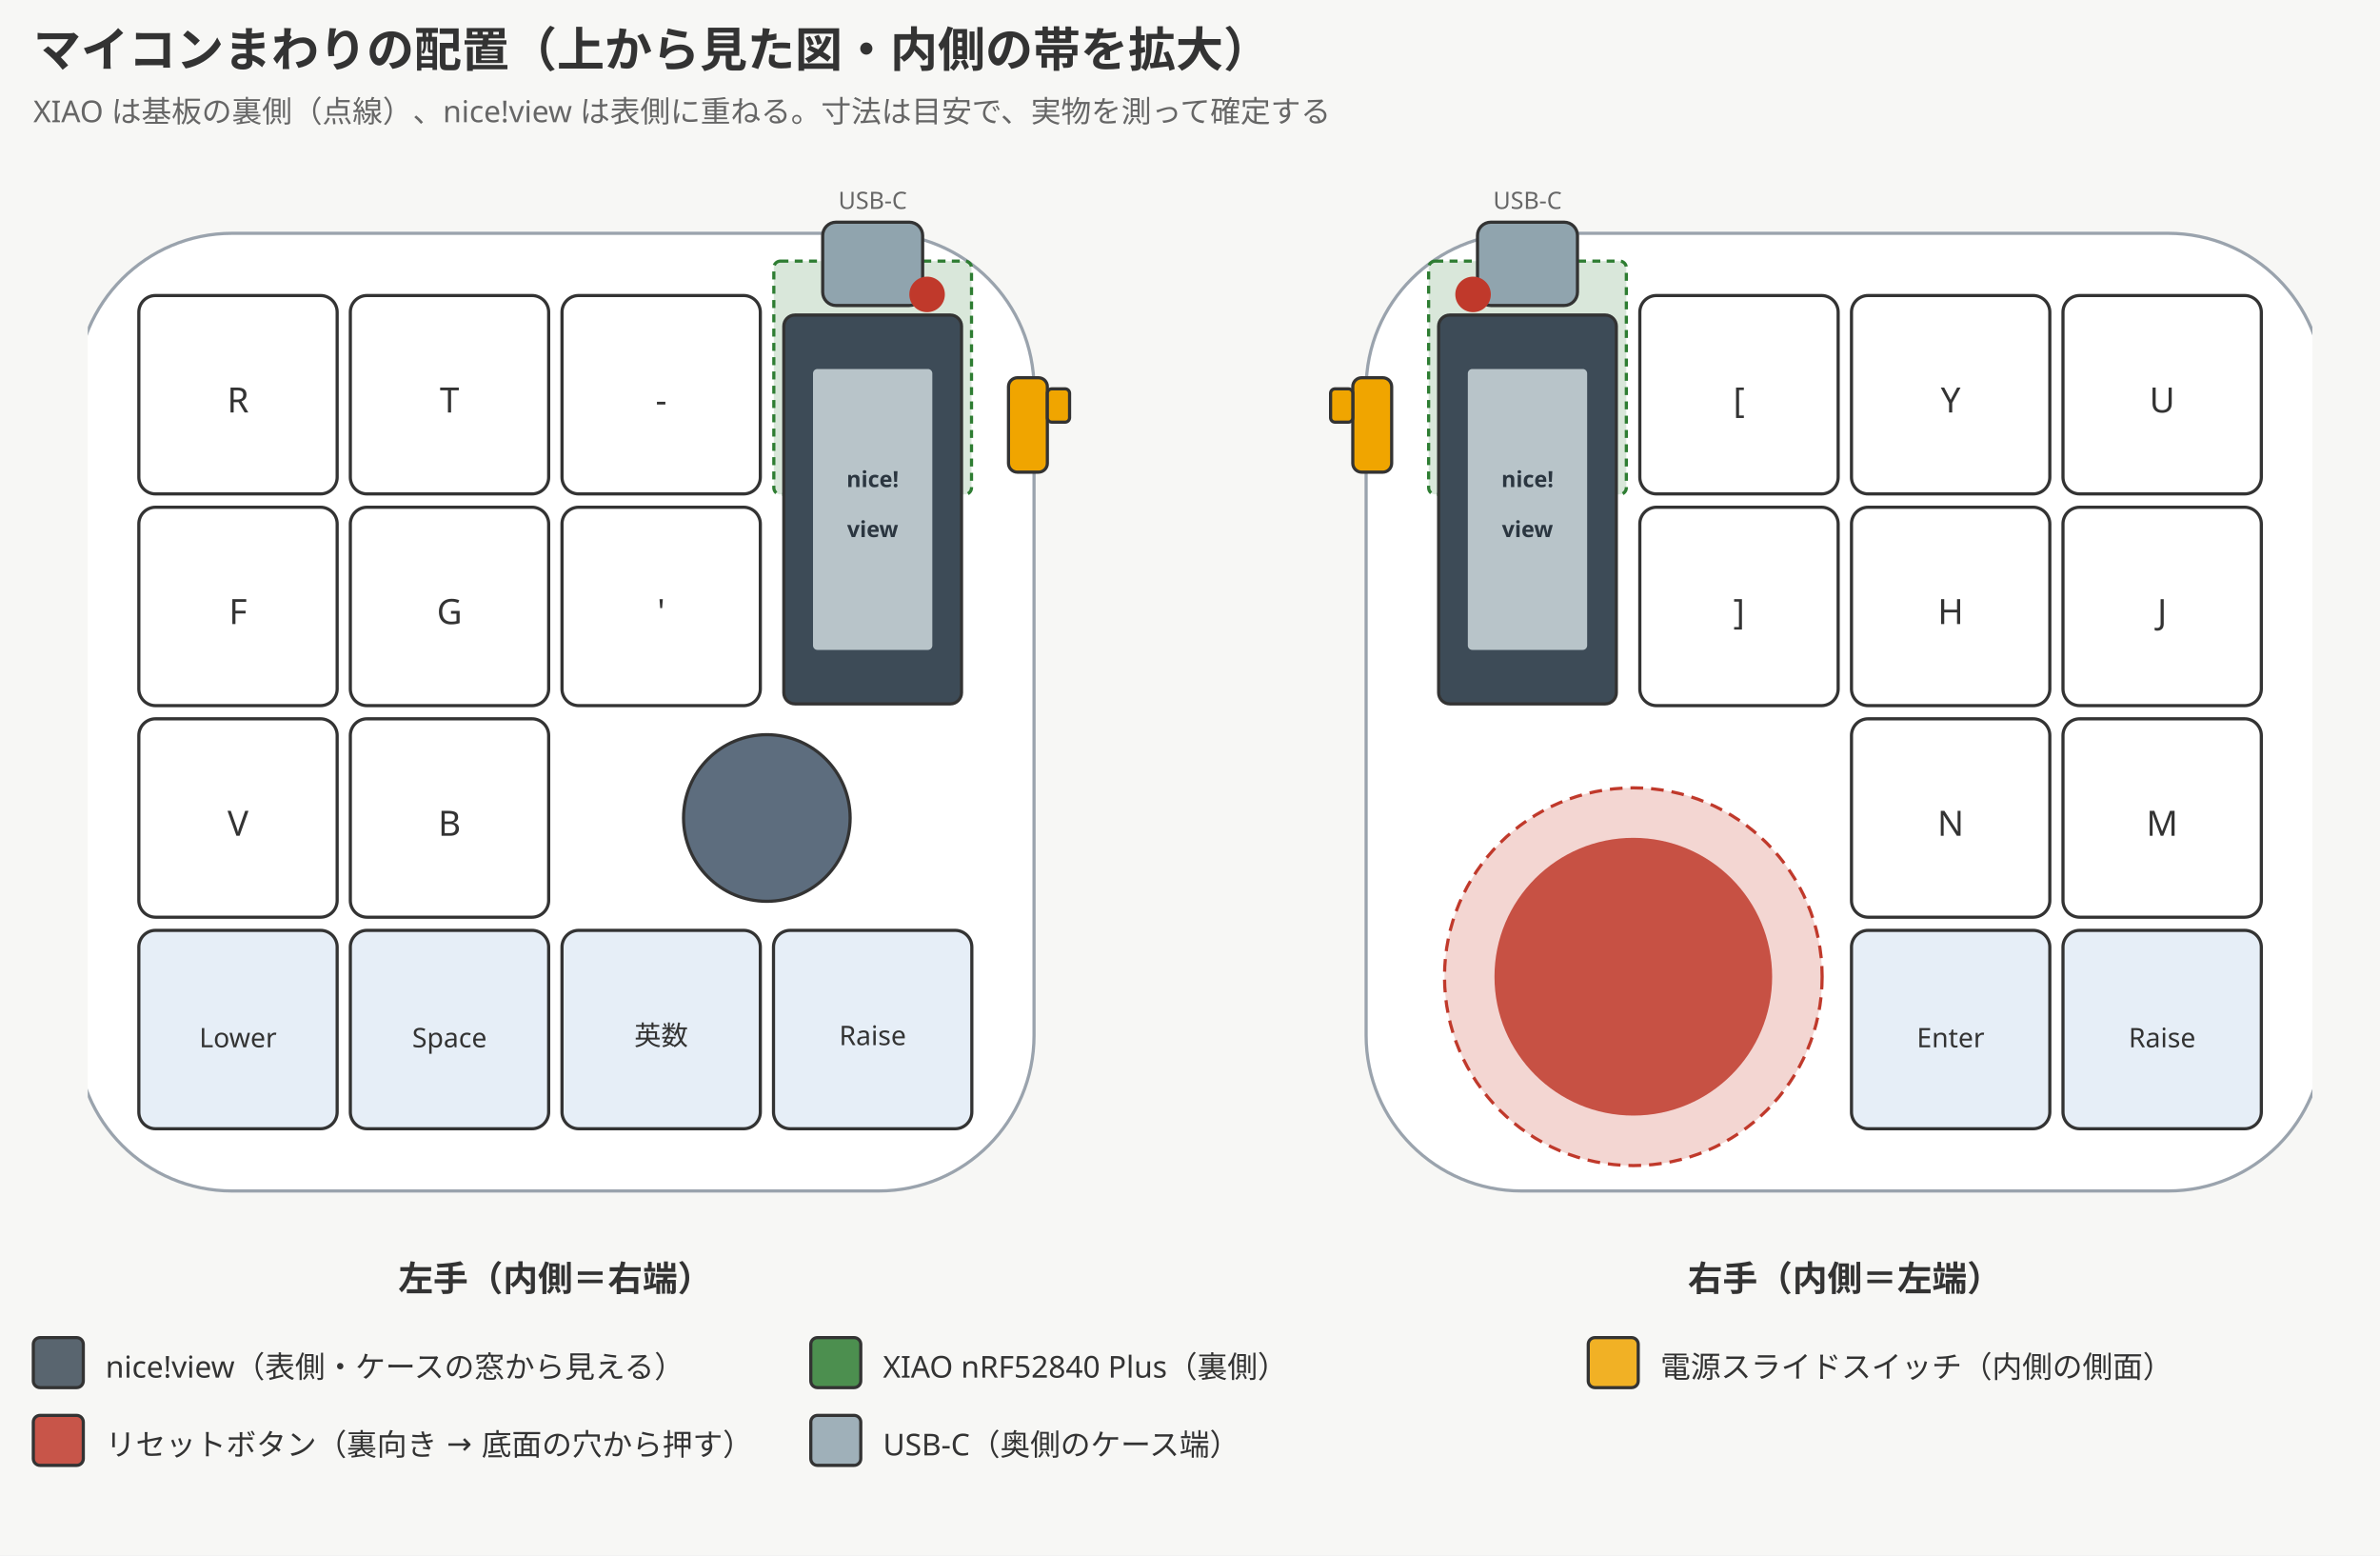
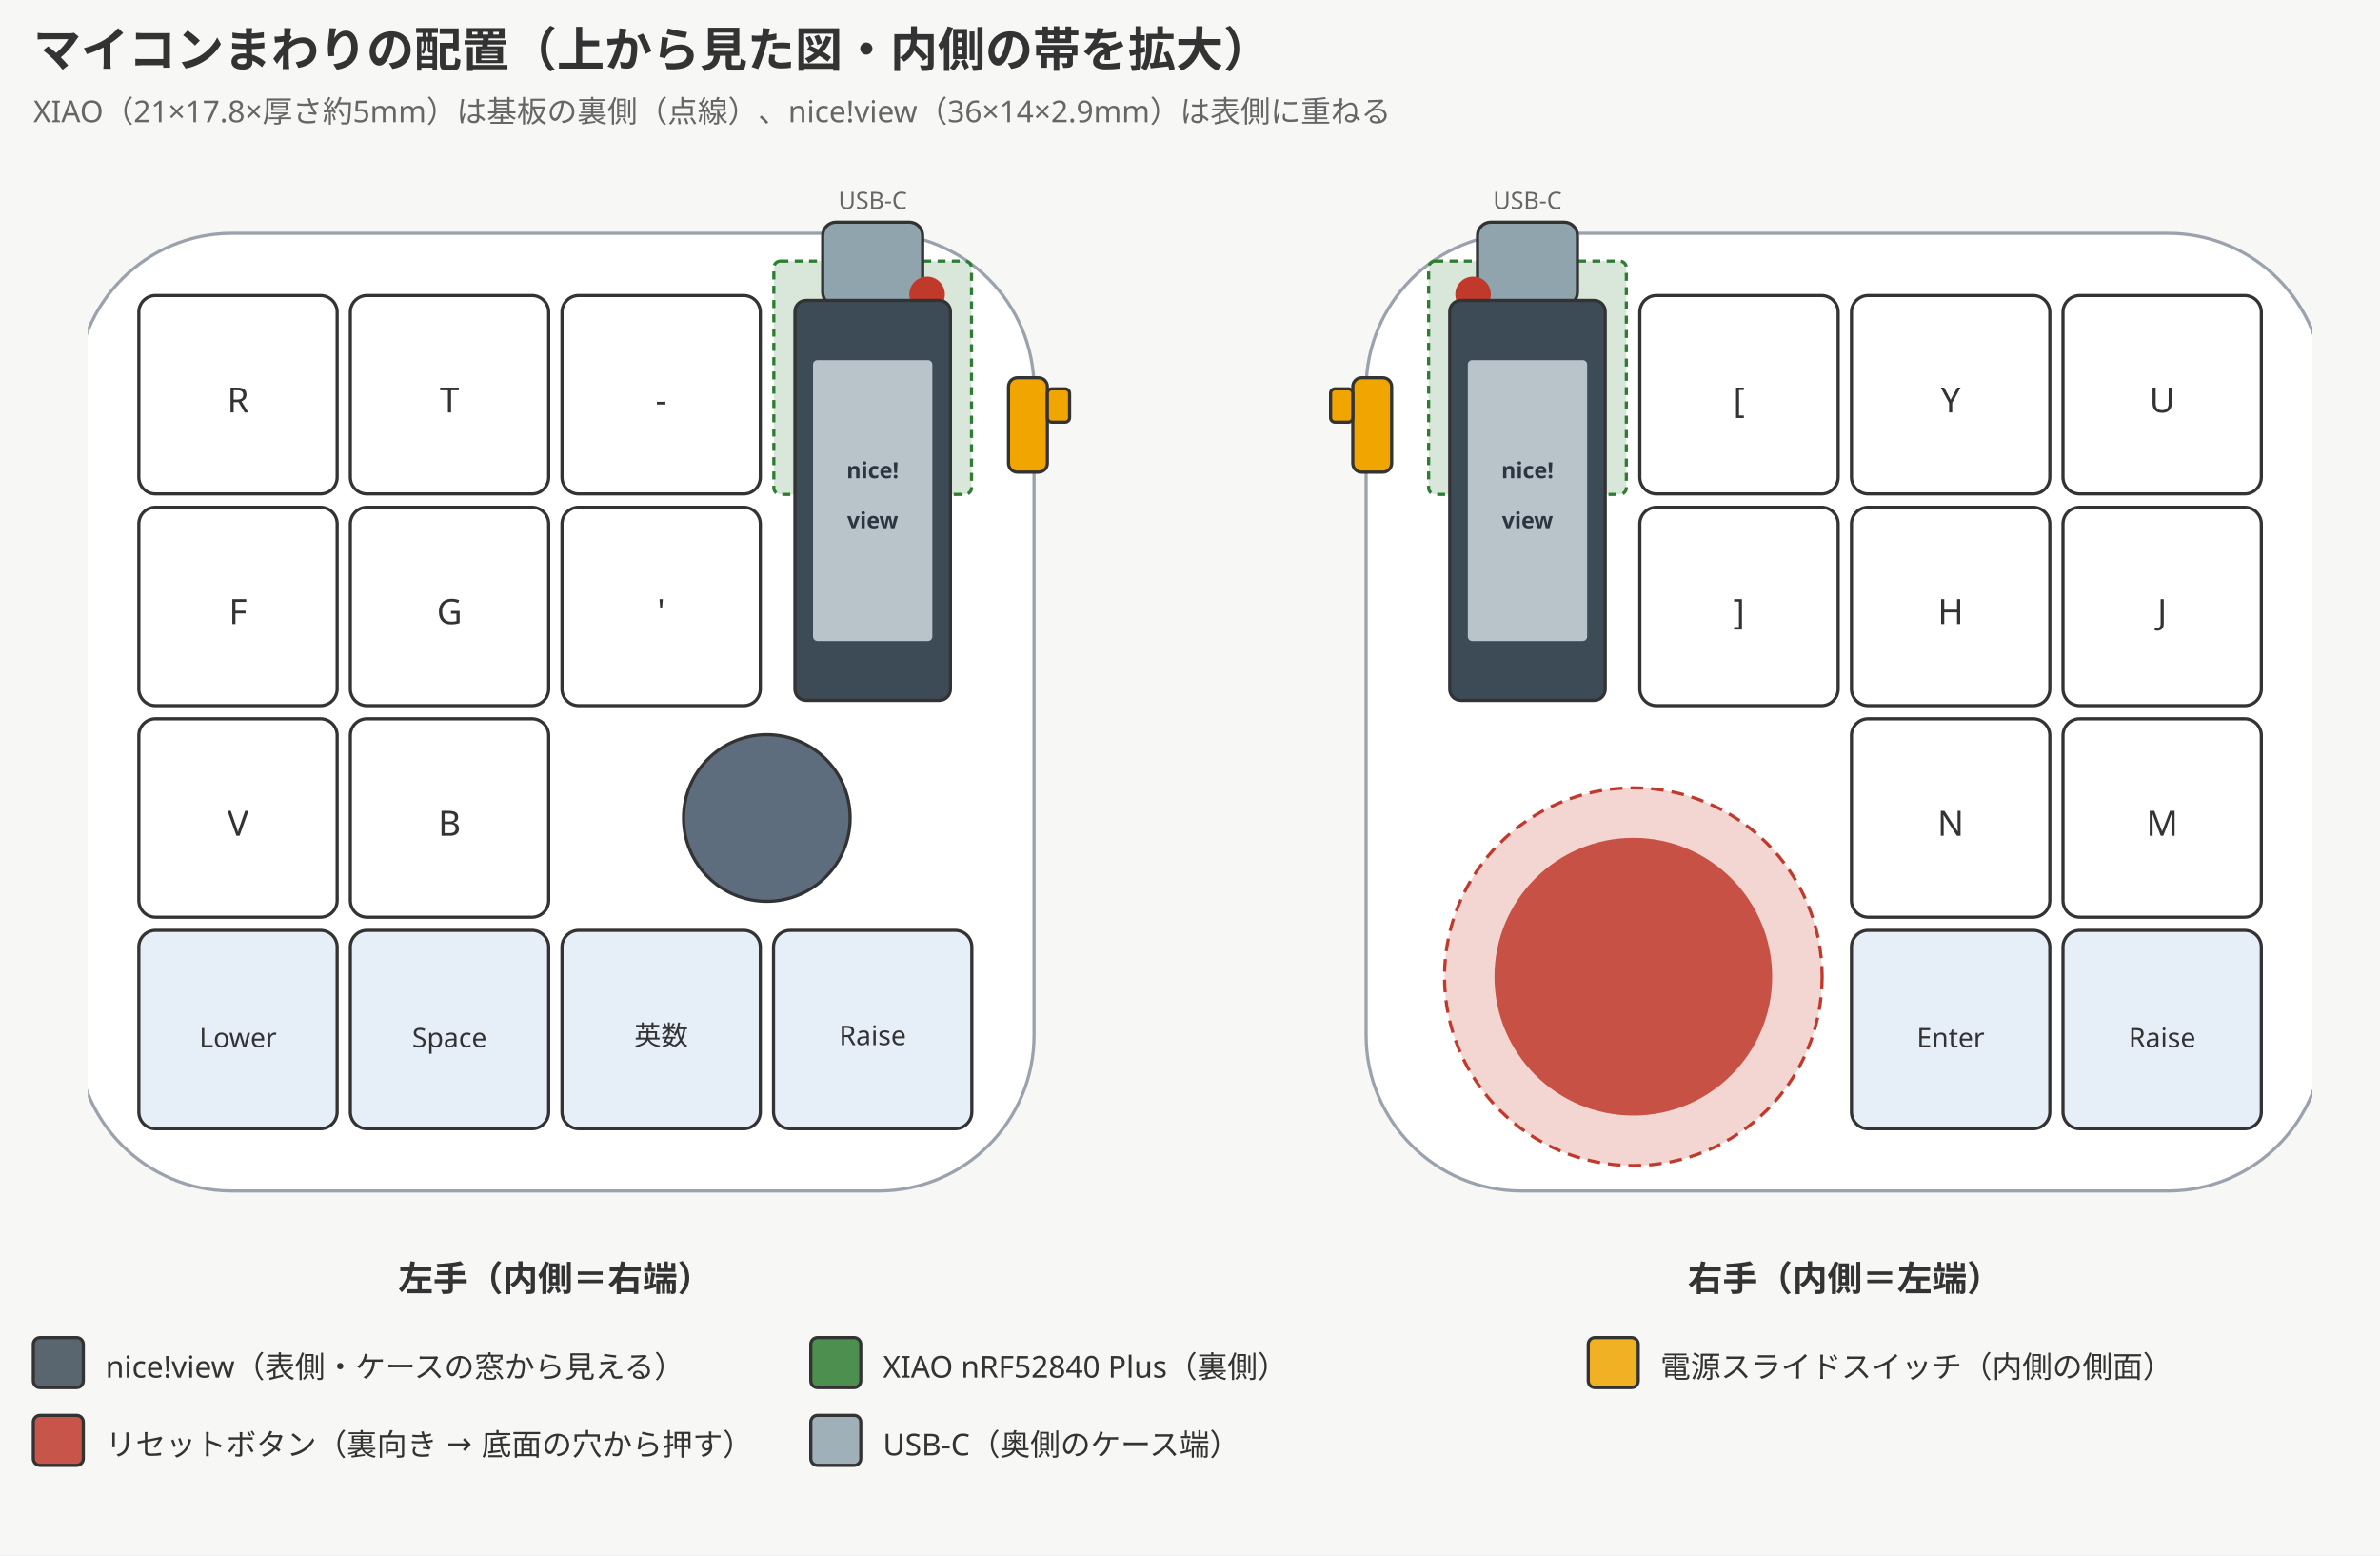
<svg xmlns="http://www.w3.org/2000/svg" width="1500" height="980" viewBox="0 0 1500 980" font-family="IPAPGothic, IPAGothic, sans-serif">
  <rect width="100%" height="100%" fill="#f7f7f5" />
  <text x="21.0" y="42.0" font-size="30" text-anchor="start" fill="#333" font-weight="bold">マイコンまわりの配置（上から見た図・内側の帯を拡大）</text>
-   <text x="21.0" y="77.0" font-size="19" text-anchor="start" fill="#666" font-weight="normal">XIAO は基板の裏側（点線）、nice!view は表側に重ねる。寸法は目安で、実物を測って確定する</text>
+   <text x="21.0" y="77.0" font-size="19" text-anchor="start" fill="#666" font-weight="normal">XIAO（21×17.8×厚さ約5mm）は基板の裏側（点線）、nice!view（36×14×2.9mm）は表側に重ねる</text>
  <rect x="48.3" y="147.0" width="603.4" height="603.4" rx="98.0" fill="#ffffff" stroke="#9aa3ad" stroke-width="2" />
  <line x1="48.3" y1="133.0" x2="48.3" y2="764.4" stroke="#f7f7f5" stroke-width="14" />
  <rect x="87.5" y="186.2" width="125.0" height="125.0" rx="10.5" fill="#ffffff" fill-opacity="1.0" stroke="#333" stroke-width="2" />
  <text x="150.0" y="259.9" font-size="22" text-anchor="middle" fill="#333" font-weight="normal">R</text>
  <rect x="87.5" y="319.6" width="125.0" height="125.0" rx="10.5" fill="#ffffff" fill-opacity="1.0" stroke="#333" stroke-width="2" />
  <text x="150.0" y="393.2" font-size="22" text-anchor="middle" fill="#333" font-weight="normal">F</text>
  <rect x="220.8" y="186.2" width="125.0" height="125.0" rx="10.5" fill="#ffffff" fill-opacity="1.0" stroke="#333" stroke-width="2" />
  <text x="283.3" y="259.9" font-size="22" text-anchor="middle" fill="#333" font-weight="normal">T</text>
  <rect x="220.8" y="319.6" width="125.0" height="125.0" rx="10.5" fill="#ffffff" fill-opacity="1.0" stroke="#333" stroke-width="2" />
  <text x="283.3" y="393.2" font-size="22" text-anchor="middle" fill="#333" font-weight="normal">G</text>
  <rect x="354.2" y="186.2" width="125.0" height="125.0" rx="10.5" fill="#ffffff" fill-opacity="1.0" stroke="#333" stroke-width="2" />
  <text x="416.7" y="259.9" font-size="22" text-anchor="middle" fill="#333" font-weight="normal">-</text>
  <rect x="354.2" y="319.6" width="125.0" height="125.0" rx="10.5" fill="#ffffff" fill-opacity="1.0" stroke="#333" stroke-width="2" />
  <text x="416.7" y="393.2" font-size="22" text-anchor="middle" fill="#333" font-weight="normal">'</text>
  <rect x="487.7" y="164.5" width="124.6" height="147.0" rx="4.2" fill="#2e7d32" fill-opacity="0.18" stroke="#2e7d32" stroke-width="2" stroke-dasharray="5 4" />
  <rect x="518.5" y="140.0" width="63.0" height="52.5" rx="8.4" fill="#90a4ae" fill-opacity="1.0" stroke="#333" stroke-width="2" />
  <text x="550.0" y="131.6" font-size="15" text-anchor="middle" fill="#666" font-weight="normal">USB-C</text>
  <circle cx="584.3" cy="185.5" r="11.2" fill="#c0392b" />
-   <rect x="494.0" y="198.5" width="112.0" height="245.0" rx="7.0" fill="#3d4b57" fill-opacity="1.0" stroke="#333" stroke-width="2" />
-   <rect x="512.4" y="232.5" width="75.2" height="177.0" rx="2.8" fill="#b8c4c9" fill-opacity="1.0" />
-   <text x="550.0" y="306.9" font-size="14" text-anchor="middle" fill="#2b3640" font-weight="bold">nice!</text>
-   <text x="550.0" y="338.4" font-size="14" text-anchor="middle" fill="#2b3640" font-weight="bold">view</text>
+   <rect x="501.0" y="189.3" width="98.0" height="252.0" rx="7.0" fill="#3d4b57" fill-opacity="1.0" stroke="#333" stroke-width="2" />
+   <rect x="512.4" y="226.9" width="75.2" height="177.0" rx="2.8" fill="#b8c4c9" fill-opacity="1.0" />
+   <text x="550.0" y="301.3" font-size="14" text-anchor="middle" fill="#2b3640" font-weight="bold">nice!</text>
+   <text x="550.0" y="332.8" font-size="14" text-anchor="middle" fill="#2b3640" font-weight="bold">view</text>
  <rect x="635.6" y="238.0" width="24.5" height="59.5" rx="5.6" fill="#f0a500" fill-opacity="1.0" stroke="#333" stroke-width="2" />
  <rect x="660.1" y="245.0" width="14.0" height="21.0" rx="2.8" fill="#f0a500" fill-opacity="1.0" stroke="#333" stroke-width="2" />
  <circle cx="483.3" cy="515.4" r="52.5" fill="#5d6d7e" stroke="#333" stroke-width="2" />
  <rect x="354.2" y="586.2" width="125.0" height="125.0" rx="10.5" fill="#e6eef7" fill-opacity="1.0" stroke="#333" stroke-width="2" />
  <text x="416.7" y="658.5" font-size="17" text-anchor="middle" fill="#333" font-weight="normal">英数</text>
  <rect x="487.5" y="586.2" width="125.0" height="125.0" rx="10.5" fill="#e6eef7" fill-opacity="1.0" stroke="#333" stroke-width="2" />
  <text x="550.0" y="658.5" font-size="17" text-anchor="middle" fill="#333" font-weight="normal">Raise</text>
  <rect x="87.5" y="452.9" width="125.0" height="125.0" rx="10.5" fill="#ffffff" fill-opacity="1.0" stroke="#333" stroke-width="2" />
  <text x="150.0" y="526.6" font-size="22" text-anchor="middle" fill="#333" font-weight="normal">V</text>
  <rect x="87.5" y="586.2" width="125.0" height="125.0" rx="10.5" fill="#e6eef7" fill-opacity="1.0" stroke="#333" stroke-width="2" />
  <text x="150.0" y="659.9" font-size="17" text-anchor="middle" fill="#333" font-weight="normal">Lower</text>
  <rect x="220.8" y="452.9" width="125.0" height="125.0" rx="10.5" fill="#ffffff" fill-opacity="1.0" stroke="#333" stroke-width="2" />
  <text x="283.3" y="526.6" font-size="22" text-anchor="middle" fill="#333" font-weight="normal">B</text>
  <rect x="220.8" y="586.2" width="125.0" height="125.0" rx="10.5" fill="#e6eef7" fill-opacity="1.0" stroke="#333" stroke-width="2" />
  <text x="283.3" y="659.9" font-size="17" text-anchor="middle" fill="#333" font-weight="normal">Space</text>
  <rect x="861.0" y="147.0" width="603.4" height="603.4" rx="98.0" fill="#ffffff" stroke="#9aa3ad" stroke-width="2" />
  <line x1="1464.4" y1="133.0" x2="1464.4" y2="764.4" stroke="#f7f7f5" stroke-width="14" />
  <rect x="1033.5" y="186.2" width="125.0" height="125.0" rx="10.5" fill="#ffffff" fill-opacity="1.0" stroke="#333" stroke-width="2" />
  <text x="1096.0" y="259.9" font-size="22" text-anchor="middle" fill="#333" font-weight="normal">[</text>
  <rect x="1033.5" y="319.6" width="125.0" height="125.0" rx="10.5" fill="#ffffff" fill-opacity="1.0" stroke="#333" stroke-width="2" />
  <text x="1096.0" y="393.2" font-size="22" text-anchor="middle" fill="#333" font-weight="normal">]</text>
  <rect x="1166.9" y="186.2" width="125.0" height="125.0" rx="10.5" fill="#ffffff" fill-opacity="1.0" stroke="#333" stroke-width="2" />
  <text x="1229.4" y="259.9" font-size="22" text-anchor="middle" fill="#333" font-weight="normal">Y</text>
  <rect x="1166.9" y="319.6" width="125.0" height="125.0" rx="10.5" fill="#ffffff" fill-opacity="1.0" stroke="#333" stroke-width="2" />
  <text x="1229.4" y="393.2" font-size="22" text-anchor="middle" fill="#333" font-weight="normal">H</text>
  <rect x="1300.2" y="186.2" width="125.0" height="125.0" rx="10.5" fill="#ffffff" fill-opacity="1.0" stroke="#333" stroke-width="2" />
  <text x="1362.7" y="259.9" font-size="22" text-anchor="middle" fill="#333" font-weight="normal">U</text>
  <rect x="1300.2" y="319.6" width="125.0" height="125.0" rx="10.5" fill="#ffffff" fill-opacity="1.0" stroke="#333" stroke-width="2" />
  <text x="1362.7" y="393.2" font-size="22" text-anchor="middle" fill="#333" font-weight="normal">J</text>
  <rect x="900.4" y="164.5" width="124.6" height="147.0" rx="4.2" fill="#2e7d32" fill-opacity="0.18" stroke="#2e7d32" stroke-width="2" stroke-dasharray="5 4" />
  <rect x="931.2" y="140.0" width="63.0" height="52.5" rx="8.4" fill="#90a4ae" fill-opacity="1.0" stroke="#333" stroke-width="2" />
  <text x="962.7" y="131.6" font-size="15" text-anchor="middle" fill="#666" font-weight="normal">USB-C</text>
  <circle cx="928.4" cy="185.5" r="11.2" fill="#c0392b" />
-   <rect x="906.7" y="198.5" width="112.0" height="245.0" rx="7.0" fill="#3d4b57" fill-opacity="1.0" stroke="#333" stroke-width="2" />
-   <rect x="925.1" y="232.5" width="75.2" height="177.0" rx="2.8" fill="#b8c4c9" fill-opacity="1.0" />
-   <text x="962.7" y="306.9" font-size="14" text-anchor="middle" fill="#2b3640" font-weight="bold">nice!</text>
-   <text x="962.7" y="338.4" font-size="14" text-anchor="middle" fill="#2b3640" font-weight="bold">view</text>
+   <rect x="913.7" y="189.3" width="98.0" height="252.0" rx="7.0" fill="#3d4b57" fill-opacity="1.0" stroke="#333" stroke-width="2" />
+   <rect x="925.1" y="226.9" width="75.2" height="177.0" rx="2.8" fill="#b8c4c9" fill-opacity="1.0" />
+   <text x="962.7" y="301.3" font-size="14" text-anchor="middle" fill="#2b3640" font-weight="bold">nice!</text>
+   <text x="962.7" y="332.8" font-size="14" text-anchor="middle" fill="#2b3640" font-weight="bold">view</text>
  <rect x="852.6" y="238.0" width="24.5" height="59.5" rx="5.6" fill="#f0a500" fill-opacity="1.0" stroke="#333" stroke-width="2" />
  <rect x="838.6" y="245.0" width="14.0" height="21.0" rx="2.8" fill="#f0a500" fill-opacity="1.0" stroke="#333" stroke-width="2" />
  <circle cx="1029.4" cy="615.4" r="119.0" fill="#f3d6d2" stroke="#c0392b" stroke-width="2" stroke-dasharray="8 5" />
  <circle cx="1029.4" cy="615.4" r="87.5" fill="#c0392b" opacity="0.85" />
  <rect x="1166.9" y="452.9" width="125.0" height="125.0" rx="10.5" fill="#ffffff" fill-opacity="1.0" stroke="#333" stroke-width="2" />
  <text x="1229.4" y="526.6" font-size="22" text-anchor="middle" fill="#333" font-weight="normal">N</text>
  <rect x="1166.9" y="586.2" width="125.0" height="125.0" rx="10.5" fill="#e6eef7" fill-opacity="1.0" stroke="#333" stroke-width="2" />
  <text x="1229.4" y="659.9" font-size="17" text-anchor="middle" fill="#333" font-weight="normal">Enter</text>
  <rect x="1300.2" y="452.9" width="125.0" height="125.0" rx="10.5" fill="#ffffff" fill-opacity="1.0" stroke="#333" stroke-width="2" />
  <text x="1362.7" y="526.6" font-size="22" text-anchor="middle" fill="#333" font-weight="normal">M</text>
  <rect x="1300.2" y="586.2" width="125.0" height="125.0" rx="10.5" fill="#e6eef7" fill-opacity="1.0" stroke="#333" stroke-width="2" />
  <text x="1362.7" y="659.9" font-size="17" text-anchor="middle" fill="#333" font-weight="normal">Raise</text>
  <text x="350.0" y="813.4" font-size="22" text-anchor="middle" fill="#333" font-weight="bold">左手（内側＝右端）</text>
  <text x="1162.7" y="813.4" font-size="22" text-anchor="middle" fill="#333" font-weight="bold">右手（内側＝左端）</text>
  <rect x="21.0" y="842.8" width="31.5" height="31.5" rx="4.2" fill="#3d4b57" fill-opacity="0.85" stroke="#333" stroke-width="2" />
  <text x="66.5" y="868.0" font-size="19" text-anchor="start" fill="#333" font-weight="normal">nice!view（表側・ケースの窓から見える）</text>
  <rect x="511.0" y="842.8" width="31.5" height="31.5" rx="4.2" fill="#2e7d32" fill-opacity="0.85" stroke="#333" stroke-width="2" />
  <text x="556.5" y="868.0" font-size="19" text-anchor="start" fill="#333" font-weight="normal">XIAO nRF52840 Plus（裏側）</text>
  <rect x="1001.0" y="842.8" width="31.5" height="31.5" rx="4.2" fill="#f0a500" fill-opacity="0.85" stroke="#333" stroke-width="2" />
  <text x="1046.5" y="868.0" font-size="19" text-anchor="start" fill="#333" font-weight="normal">電源スライドスイッチ（内側の側面）</text>
  <rect x="21.0" y="891.8" width="31.5" height="31.5" rx="4.2" fill="#c0392b" fill-opacity="0.85" stroke="#333" stroke-width="2" />
  <text x="66.5" y="917.0" font-size="19" text-anchor="start" fill="#333" font-weight="normal">リセットボタン（裏向き → 底面の穴から押す）</text>
  <rect x="511.0" y="891.8" width="31.5" height="31.5" rx="4.2" fill="#90a4ae" fill-opacity="0.85" stroke="#333" stroke-width="2" />
  <text x="556.5" y="917.0" font-size="19" text-anchor="start" fill="#333" font-weight="normal">USB-C（奥側のケース端）</text>
</svg>
